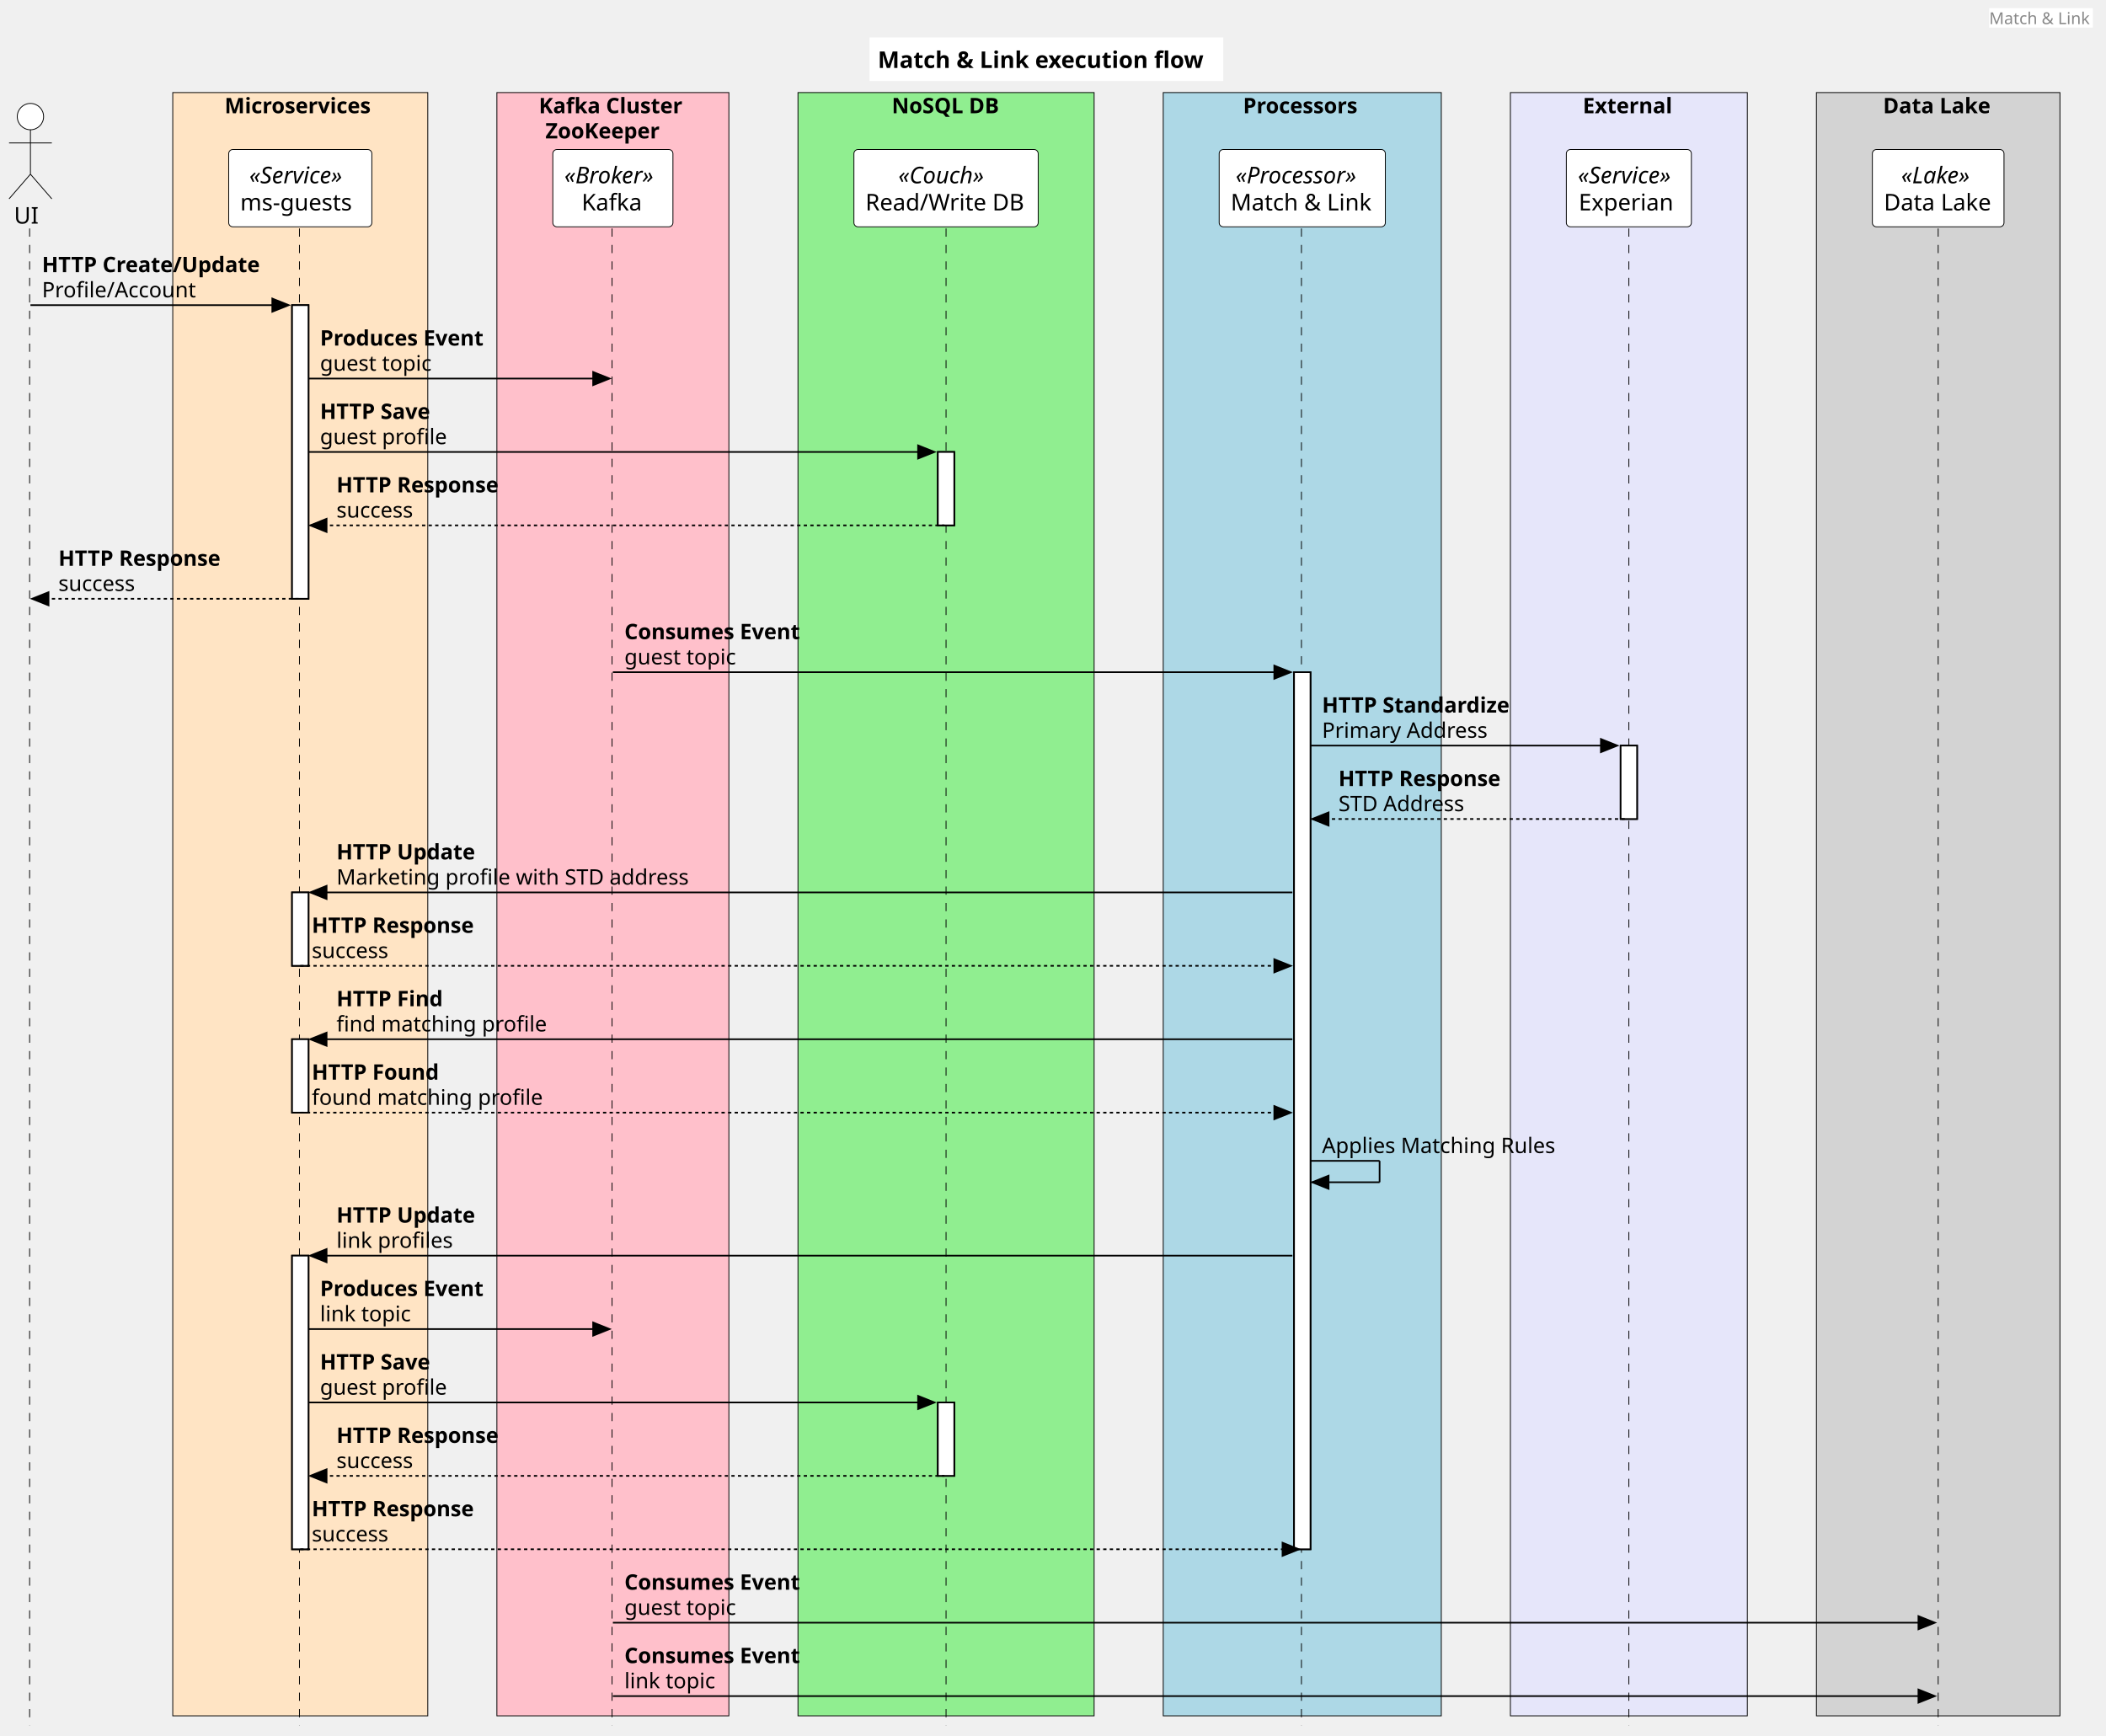
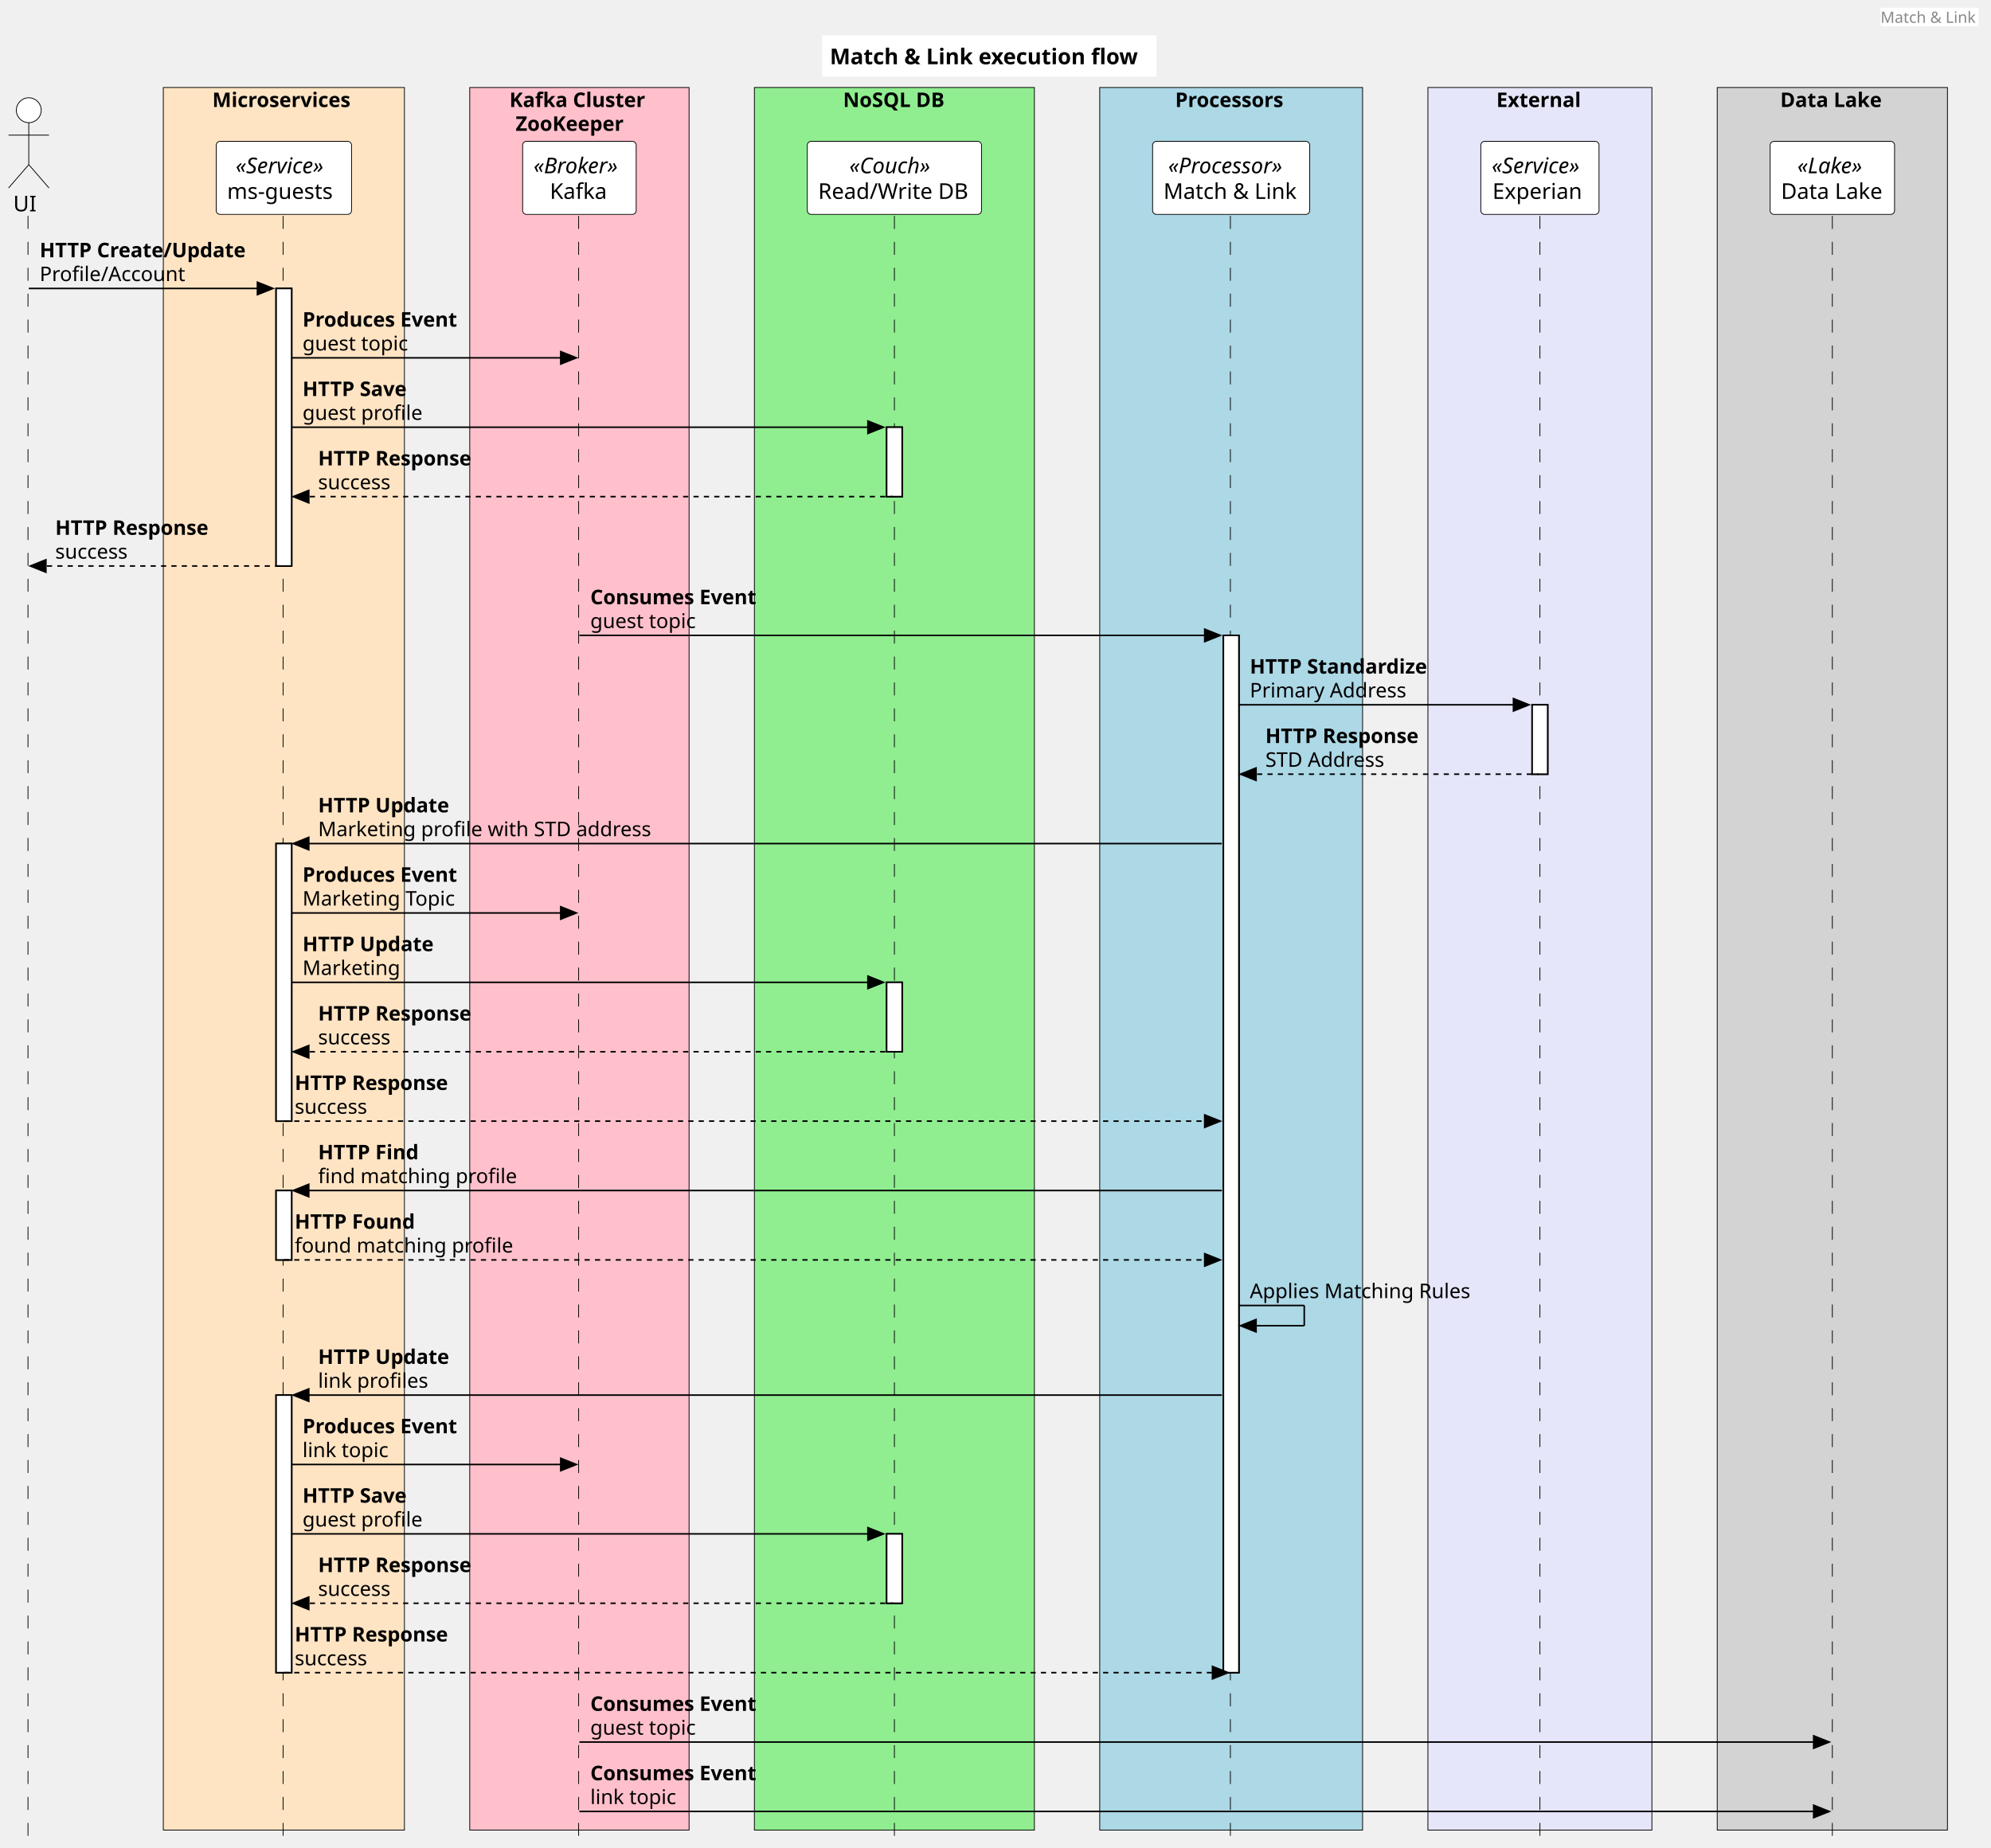
- <svg xmlns="http://www.w3.org/2000/svg" contentStyleType="text/css" height="1055px" preserveAspectRatio="none" style="width:1280px;height:1055px;background:#FFFFFF;" version="1.1" viewBox="0 0 1280 1055" width="1280px" zoomAndPan="magnify">
+ <svg xmlns="http://www.w3.org/2000/svg" contentStyleType="text/css" height="713.4px" preserveAspectRatio="none" style="width:768px;height:713px;background:#FFFFFF;" version="1.1" viewBox="0 0 768 713" width="768px" zoomAndPan="magnify">
  <defs />
  <g>
-     <rect fill="#FFFFFF" height="26.488" id="_title" style="stroke:none;stroke-width:1.0;" width="215" x="528.5" y="22.777" />
-     <text fill="#000000" font-family="sans-serif" font-size="14" font-weight="bold" lengthAdjust="spacing" textLength="205" x="533.5" y="41.312">Match &amp; Link execution flow</text>
-     <rect fill="#FFE4C4" height="986.709" style="stroke:#000000;stroke-width:0.5;" width="155" x="105" y="56.266" />
-     <text fill="#000000" font-family="sans-serif" font-size="13" font-weight="bold" lengthAdjust="spacing" textLength="92" x="136.5" y="68.834">Microservices</text>
-     <rect fill="#FFC0CB" height="986.709" style="stroke:#000000;stroke-width:0.5;" width="141" x="302" y="56.266" />
-     <text fill="#000000" font-family="sans-serif" font-size="13" font-weight="bold" lengthAdjust="spacing" textLength="90" x="327.5" y="68.834">Kafka Cluster</text>
-     <text fill="#000000" font-family="sans-serif" font-size="13" font-weight="bold" lengthAdjust="spacing" textLength="72" x="331.5" y="84.144">ZooKeeper</text>
-     <rect fill="#90EE90" height="986.709" style="stroke:#000000;stroke-width:0.5;" width="180" x="485" y="56.266" />
-     <text fill="#000000" font-family="sans-serif" font-size="13" font-weight="bold" lengthAdjust="spacing" textLength="66" x="542" y="68.834">NoSQL DB</text>
-     <rect fill="#ADD8E6" height="986.709" style="stroke:#000000;stroke-width:0.5;" width="169" x="707" y="56.266" />
-     <text fill="#000000" font-family="sans-serif" font-size="13" font-weight="bold" lengthAdjust="spacing" textLength="72" x="755.5" y="68.834">Processors</text>
-     <rect fill="#E6E6FA" height="986.709" style="stroke:#000000;stroke-width:0.5;" width="144" x="918" y="56.266" />
-     <text fill="#000000" font-family="sans-serif" font-size="13" font-weight="bold" lengthAdjust="spacing" textLength="56" x="962" y="68.834">External</text>
-     <rect fill="#D3D3D3" height="986.709" style="stroke:#000000;stroke-width:0.5;" width="148" x="1104" y="56.266" />
-     <text fill="#000000" font-family="sans-serif" font-size="13" font-weight="bold" lengthAdjust="spacing" textLength="67" x="1144.5" y="68.834">Data Lake</text>
-     <rect fill="#FFFFFF" height="178.484" style="stroke:#000000;stroke-width:1.0;" width="10" x="177.5" y="185.484" />
-     <rect fill="#FFFFFF" height="44.621" style="stroke:#000000;stroke-width:1.0;" width="10" x="177.5" y="542.453" />
-     <rect fill="#FFFFFF" height="44.621" style="stroke:#000000;stroke-width:1.0;" width="10" x="177.5" y="631.695" />
-     <rect fill="#FFFFFF" height="178.484" style="stroke:#000000;stroke-width:1.0;" width="10" x="177.5" y="763.248" />
-     <rect fill="#FFFFFF" height="44.621" style="stroke:#000000;stroke-width:1.0;" width="10" x="570" y="274.727" />
-     <rect fill="#FFFFFF" height="44.621" style="stroke:#000000;stroke-width:1.0;" width="10" x="570" y="852.49" />
-     <rect fill="#FFFFFF" height="533.143" style="stroke:#000000;stroke-width:1.0;" width="10" x="786.5" y="408.59" />
-     <rect fill="#FFFFFF" height="44.621" style="stroke:#000000;stroke-width:1.0;" width="10" x="985" y="453.211" />
-     <line style="stroke:#000000;stroke-width:0.5;stroke-dasharray:5.0,5.0;" x1="18" x2="18" y1="138.863" y2="1048.975" />
-     <line style="stroke:#000000;stroke-width:0.5;stroke-dasharray:5.0,5.0;" x1="182" x2="182" y1="138.863" y2="1048.975" />
-     <line style="stroke:#000000;stroke-width:0.5;stroke-dasharray:5.0,5.0;" x1="372" x2="372" y1="138.863" y2="1048.975" />
-     <line style="stroke:#000000;stroke-width:0.5;stroke-dasharray:5.0,5.0;" x1="575" x2="575" y1="138.863" y2="1048.975" />
-     <line style="stroke:#000000;stroke-width:0.5;stroke-dasharray:5.0,5.0;" x1="791" x2="791" y1="138.863" y2="1048.975" />
-     <line style="stroke:#000000;stroke-width:0.5;stroke-dasharray:5.0,5.0;" x1="990" x2="990" y1="138.863" y2="1048.975" />
-     <line style="stroke:#000000;stroke-width:0.5;stroke-dasharray:5.0,5.0;" x1="1178" x2="1178" y1="138.863" y2="1048.975" />
-     <text fill="#000000" font-family="sans-serif" font-size="14" lengthAdjust="spacing" textLength="14" x="8.5" y="135.91">UI</text>
-     <ellipse cx="18.5" cy="70.875" fill="#FFFFFF" rx="8" ry="8" style="stroke:#000000;stroke-width:0.5;" />
-     <path d="M18.5,78.875 L18.5,105.875 M5.5,86.875 L31.5,86.875 M18.5,105.875 L5.5,120.875 M18.5,105.875 L31.5,120.875 " fill="none" style="stroke:#000000;stroke-width:0.5;" />
-     <rect fill="#FFFFFF" height="46.977" rx="2.5" ry="2.5" style="stroke:#000000;stroke-width:0.5;" width="87" x="139" y="90.887" />
-     <text fill="#000000" font-family="sans-serif" font-size="14" font-style="italic" lengthAdjust="spacing" textLength="62" x="151.5" y="111.422">«Service»</text>
-     <text fill="#000000" font-family="sans-serif" font-size="14" lengthAdjust="spacing" textLength="73" x="146" y="127.91">ms-guests</text>
-     <rect fill="#FFFFFF" height="46.977" rx="2.5" ry="2.5" style="stroke:#000000;stroke-width:0.5;" width="73" x="336" y="90.887" />
-     <text fill="#000000" font-family="sans-serif" font-size="14" font-style="italic" lengthAdjust="spacing" textLength="59" x="343" y="111.422">«Broker»</text>
-     <text fill="#000000" font-family="sans-serif" font-size="14" lengthAdjust="spacing" textLength="38" x="353.5" y="127.91">Kafka</text>
-     <rect fill="#FFFFFF" height="46.977" rx="2.5" ry="2.5" style="stroke:#000000;stroke-width:0.5;" width="112" x="519" y="90.887" />
-     <text fill="#000000" font-family="sans-serif" font-size="14" font-style="italic" lengthAdjust="spacing" textLength="58" x="546" y="111.422">«Couch»</text>
-     <text fill="#000000" font-family="sans-serif" font-size="14" lengthAdjust="spacing" textLength="98" x="526" y="127.91">Read/Write DB</text>
-     <rect fill="#FFFFFF" height="46.977" rx="2.5" ry="2.5" style="stroke:#000000;stroke-width:0.5;" width="101" x="741" y="90.887" />
-     <text fill="#000000" font-family="sans-serif" font-size="14" font-style="italic" lengthAdjust="spacing" textLength="81" x="751" y="111.422">«Processor»</text>
-     <text fill="#000000" font-family="sans-serif" font-size="14" lengthAdjust="spacing" textLength="87" x="748" y="127.91">Match &amp; Link</text>
-     <rect fill="#FFFFFF" height="46.977" rx="2.5" ry="2.5" style="stroke:#000000;stroke-width:0.5;" width="76" x="952" y="90.887" />
-     <text fill="#000000" font-family="sans-serif" font-size="14" font-style="italic" lengthAdjust="spacing" textLength="62" x="959" y="111.422">«Service»</text>
-     <text fill="#000000" font-family="sans-serif" font-size="14" lengthAdjust="spacing" textLength="61" x="959.5" y="127.91">Experian</text>
-     <rect fill="#FFFFFF" height="46.977" rx="2.5" ry="2.5" style="stroke:#000000;stroke-width:0.5;" width="80" x="1138" y="90.887" />
-     <text fill="#000000" font-family="sans-serif" font-size="14" font-style="italic" lengthAdjust="spacing" textLength="45" x="1155.5" y="111.422">«Lake»</text>
-     <text fill="#000000" font-family="sans-serif" font-size="14" lengthAdjust="spacing" textLength="66" x="1145" y="127.91">Data Lake</text>
-     <rect fill="#FFFFFF" height="178.484" style="stroke:#000000;stroke-width:1.0;" width="10" x="177.5" y="185.484" />
-     <rect fill="#FFFFFF" height="44.621" style="stroke:#000000;stroke-width:1.0;" width="10" x="177.5" y="542.453" />
-     <rect fill="#FFFFFF" height="44.621" style="stroke:#000000;stroke-width:1.0;" width="10" x="177.5" y="631.695" />
-     <rect fill="#FFFFFF" height="178.484" style="stroke:#000000;stroke-width:1.0;" width="10" x="177.5" y="763.248" />
-     <rect fill="#FFFFFF" height="44.621" style="stroke:#000000;stroke-width:1.0;" width="10" x="570" y="274.727" />
-     <rect fill="#FFFFFF" height="44.621" style="stroke:#000000;stroke-width:1.0;" width="10" x="570" y="852.49" />
-     <rect fill="#FFFFFF" height="533.143" style="stroke:#000000;stroke-width:1.0;" width="10" x="786.5" y="408.59" />
-     <rect fill="#FFFFFF" height="44.621" style="stroke:#000000;stroke-width:1.0;" width="10" x="985" y="453.211" />
-     <polygon fill="#000000" points="165.5,181.484,175.5,185.484,165.5,189.484" style="stroke:#000000;stroke-width:1.0;" />
-     <line style="stroke:#000000;stroke-width:1.0;" x1="18.5" x2="171.5" y1="185.484" y2="185.484" />
-     <text fill="#000000" font-family="sans-serif" font-size="13" font-weight="bold" lengthAdjust="spacing" textLength="140" x="25.5" y="165.432">HTTP Create/Update</text>
-     <text fill="#000000" font-family="sans-serif" font-size="13" lengthAdjust="spacing" textLength="99" x="25.5" y="180.742">Profile/Account</text>
-     <polygon fill="#000000" points="360.5,226.106,370.5,230.106,360.5,234.106" style="stroke:#000000;stroke-width:1.0;" />
-     <line style="stroke:#000000;stroke-width:1.0;" x1="187.5" x2="366.5" y1="230.106" y2="230.106" />
-     <text fill="#000000" font-family="sans-serif" font-size="13" font-weight="bold" lengthAdjust="spacing" textLength="104" x="194.5" y="210.053">Produces Event</text>
-     <text fill="#000000" font-family="sans-serif" font-size="13" lengthAdjust="spacing" textLength="71" x="194.5" y="225.363">guest topic</text>
-     <polygon fill="#000000" points="558,270.727,568,274.727,558,278.727" style="stroke:#000000;stroke-width:1.0;" />
-     <line style="stroke:#000000;stroke-width:1.0;" x1="187.5" x2="564" y1="274.727" y2="274.727" />
-     <text fill="#000000" font-family="sans-serif" font-size="13" font-weight="bold" lengthAdjust="spacing" textLength="71" x="194.5" y="254.674">HTTP Save</text>
-     <text fill="#000000" font-family="sans-serif" font-size="13" lengthAdjust="spacing" textLength="80" x="194.5" y="269.984">guest profile</text>
-     <polygon fill="#000000" points="198.5,315.348,188.5,319.348,198.5,323.348" style="stroke:#000000;stroke-width:1.0;" />
-     <line style="stroke:#000000;stroke-width:1.0;stroke-dasharray:2.0,2.0;" x1="192.5" x2="574" y1="319.348" y2="319.348" />
-     <text fill="#000000" font-family="sans-serif" font-size="13" font-weight="bold" lengthAdjust="spacing" textLength="105" x="204.5" y="299.295">HTTP Response</text>
-     <text fill="#000000" font-family="sans-serif" font-size="13" lengthAdjust="spacing" textLength="50" x="204.5" y="314.606">success</text>
-     <polygon fill="#000000" points="29.5,359.969,19.5,363.969,29.5,367.969" style="stroke:#000000;stroke-width:1.0;" />
-     <line style="stroke:#000000;stroke-width:1.0;stroke-dasharray:2.0,2.0;" x1="23.5" x2="181.5" y1="363.969" y2="363.969" />
-     <text fill="#000000" font-family="sans-serif" font-size="13" font-weight="bold" lengthAdjust="spacing" textLength="105" x="35.5" y="343.916">HTTP Response</text>
-     <text fill="#000000" font-family="sans-serif" font-size="13" lengthAdjust="spacing" textLength="50" x="35.5" y="359.227">success</text>
-     <polygon fill="#000000" points="774.5,404.59,784.5,408.59,774.5,412.59" style="stroke:#000000;stroke-width:1.0;" />
-     <line style="stroke:#000000;stroke-width:1.0;" x1="372.5" x2="780.5" y1="408.59" y2="408.59" />
-     <text fill="#000000" font-family="sans-serif" font-size="13" font-weight="bold" lengthAdjust="spacing" textLength="112" x="379.5" y="388.537">Consumes Event</text>
-     <text fill="#000000" font-family="sans-serif" font-size="13" lengthAdjust="spacing" textLength="71" x="379.5" y="403.848">guest topic</text>
-     <polygon fill="#000000" points="973,449.211,983,453.211,973,457.211" style="stroke:#000000;stroke-width:1.0;" />
-     <line style="stroke:#000000;stroke-width:1.0;" x1="796.5" x2="979" y1="453.211" y2="453.211" />
-     <text fill="#000000" font-family="sans-serif" font-size="13" font-weight="bold" lengthAdjust="spacing" textLength="121" x="803.5" y="433.158">HTTP Standardize</text>
-     <text fill="#000000" font-family="sans-serif" font-size="13" lengthAdjust="spacing" textLength="102" x="803.5" y="448.469">Primary Address</text>
-     <polygon fill="#000000" points="807.5,493.832,797.5,497.832,807.5,501.832" style="stroke:#000000;stroke-width:1.0;" />
-     <line style="stroke:#000000;stroke-width:1.0;stroke-dasharray:2.0,2.0;" x1="801.5" x2="989" y1="497.832" y2="497.832" />
-     <text fill="#000000" font-family="sans-serif" font-size="13" font-weight="bold" lengthAdjust="spacing" textLength="105" x="813.5" y="477.779">HTTP Response</text>
-     <text fill="#000000" font-family="sans-serif" font-size="13" lengthAdjust="spacing" textLength="80" x="813.5" y="493.09">STD Address</text>
-     <polygon fill="#000000" points="198.5,538.453,188.5,542.453,198.5,546.453" style="stroke:#000000;stroke-width:1.0;" />
-     <line style="stroke:#000000;stroke-width:1.0;" x1="192.5" x2="785.5" y1="542.453" y2="542.453" />
-     <text fill="#000000" font-family="sans-serif" font-size="13" font-weight="bold" lengthAdjust="spacing" textLength="89" x="204.5" y="522.4">HTTP Update</text>
-     <text fill="#000000" font-family="sans-serif" font-size="13" lengthAdjust="spacing" textLength="221" x="204.5" y="537.711">Marketing profile with STD address</text>
-     <polygon fill="#000000" points="774.5,583.074,784.5,587.074,774.5,591.074" style="stroke:#000000;stroke-width:1.0;" />
-     <line style="stroke:#000000;stroke-width:1.0;stroke-dasharray:2.0,2.0;" x1="182.5" x2="780.5" y1="587.074" y2="587.074" />
-     <text fill="#000000" font-family="sans-serif" font-size="13" font-weight="bold" lengthAdjust="spacing" textLength="105" x="189.5" y="567.021">HTTP Response</text>
-     <text fill="#000000" font-family="sans-serif" font-size="13" lengthAdjust="spacing" textLength="50" x="189.5" y="582.332">success</text>
-     <polygon fill="#000000" points="198.5,627.695,188.5,631.695,198.5,635.695" style="stroke:#000000;stroke-width:1.0;" />
-     <line style="stroke:#000000;stroke-width:1.0;" x1="192.5" x2="785.5" y1="631.695" y2="631.695" />
-     <text fill="#000000" font-family="sans-serif" font-size="13" font-weight="bold" lengthAdjust="spacing" textLength="69" x="204.5" y="611.643">HTTP Find</text>
-     <text fill="#000000" font-family="sans-serif" font-size="13" lengthAdjust="spacing" textLength="133" x="204.5" y="626.953">find matching profile</text>
-     <polygon fill="#000000" points="774.5,672.316,784.5,676.316,774.5,680.316" style="stroke:#000000;stroke-width:1.0;" />
-     <line style="stroke:#000000;stroke-width:1.0;stroke-dasharray:2.0,2.0;" x1="182.5" x2="780.5" y1="676.316" y2="676.316" />
-     <text fill="#000000" font-family="sans-serif" font-size="13" font-weight="bold" lengthAdjust="spacing" textLength="82" x="189.5" y="656.264">HTTP Found</text>
-     <text fill="#000000" font-family="sans-serif" font-size="13" lengthAdjust="spacing" textLength="145" x="189.5" y="671.574">found matching profile</text>
-     <line style="stroke:#000000;stroke-width:1.0;" x1="796.5" x2="838.5" y1="705.627" y2="705.627" />
-     <line style="stroke:#000000;stroke-width:1.0;" x1="838.5" x2="838.5" y1="705.627" y2="718.627" />
-     <line style="stroke:#000000;stroke-width:1.0;" x1="797.5" x2="838.5" y1="718.627" y2="718.627" />
-     <polygon fill="#000000" points="807.5,714.627,797.5,718.627,807.5,722.627" style="stroke:#000000;stroke-width:1.0;" />
-     <text fill="#000000" font-family="sans-serif" font-size="13" lengthAdjust="spacing" textLength="147" x="803.5" y="700.885">Applies Matching Rules</text>
-     <polygon fill="#000000" points="198.5,759.248,188.5,763.248,198.5,767.248" style="stroke:#000000;stroke-width:1.0;" />
-     <line style="stroke:#000000;stroke-width:1.0;" x1="192.5" x2="785.5" y1="763.248" y2="763.248" />
-     <text fill="#000000" font-family="sans-serif" font-size="13" font-weight="bold" lengthAdjust="spacing" textLength="89" x="204.5" y="743.195">HTTP Update</text>
-     <text fill="#000000" font-family="sans-serif" font-size="13" lengthAdjust="spacing" textLength="76" x="204.5" y="758.506">link profiles</text>
-     <polygon fill="#000000" points="360.5,803.869,370.5,807.869,360.5,811.869" style="stroke:#000000;stroke-width:1.0;" />
-     <line style="stroke:#000000;stroke-width:1.0;" x1="187.5" x2="366.5" y1="807.869" y2="807.869" />
-     <text fill="#000000" font-family="sans-serif" font-size="13" font-weight="bold" lengthAdjust="spacing" textLength="104" x="194.5" y="787.816">Produces Event</text>
-     <text fill="#000000" font-family="sans-serif" font-size="13" lengthAdjust="spacing" textLength="60" x="194.5" y="803.127">link topic</text>
-     <polygon fill="#000000" points="558,848.49,568,852.49,558,856.49" style="stroke:#000000;stroke-width:1.0;" />
-     <line style="stroke:#000000;stroke-width:1.0;" x1="187.5" x2="564" y1="852.49" y2="852.49" />
-     <text fill="#000000" font-family="sans-serif" font-size="13" font-weight="bold" lengthAdjust="spacing" textLength="71" x="194.5" y="832.438">HTTP Save</text>
-     <text fill="#000000" font-family="sans-serif" font-size="13" lengthAdjust="spacing" textLength="80" x="194.5" y="847.748">guest profile</text>
-     <polygon fill="#000000" points="198.5,893.111,188.5,897.111,198.5,901.111" style="stroke:#000000;stroke-width:1.0;" />
-     <line style="stroke:#000000;stroke-width:1.0;stroke-dasharray:2.0,2.0;" x1="192.5" x2="574" y1="897.111" y2="897.111" />
-     <text fill="#000000" font-family="sans-serif" font-size="13" font-weight="bold" lengthAdjust="spacing" textLength="105" x="204.5" y="877.059">HTTP Response</text>
-     <text fill="#000000" font-family="sans-serif" font-size="13" lengthAdjust="spacing" textLength="50" x="204.5" y="892.369">success</text>
-     <polygon fill="#000000" points="779.5,937.732,789.5,941.732,779.5,945.732" style="stroke:#000000;stroke-width:1.0;" />
-     <line style="stroke:#000000;stroke-width:1.0;stroke-dasharray:2.0,2.0;" x1="182.5" x2="785.5" y1="941.732" y2="941.732" />
-     <text fill="#000000" font-family="sans-serif" font-size="13" font-weight="bold" lengthAdjust="spacing" textLength="105" x="189.5" y="921.68">HTTP Response</text>
-     <text fill="#000000" font-family="sans-serif" font-size="13" lengthAdjust="spacing" textLength="50" x="189.5" y="936.99">success</text>
-     <polygon fill="#000000" points="1166,982.354,1176,986.354,1166,990.354" style="stroke:#000000;stroke-width:1.0;" />
-     <line style="stroke:#000000;stroke-width:1.0;" x1="372.5" x2="1172" y1="986.354" y2="986.354" />
-     <text fill="#000000" font-family="sans-serif" font-size="13" font-weight="bold" lengthAdjust="spacing" textLength="112" x="379.5" y="966.301">Consumes Event</text>
-     <text fill="#000000" font-family="sans-serif" font-size="13" lengthAdjust="spacing" textLength="71" x="379.5" y="981.611">guest topic</text>
-     <polygon fill="#000000" points="1166,1026.975,1176,1030.975,1166,1034.975" style="stroke:#000000;stroke-width:1.0;" />
-     <line style="stroke:#000000;stroke-width:1.0;" x1="372.5" x2="1172" y1="1030.975" y2="1030.975" />
-     <text fill="#000000" font-family="sans-serif" font-size="13" font-weight="bold" lengthAdjust="spacing" textLength="112" x="379.5" y="1010.922">Consumes Event</text>
-     <text fill="#000000" font-family="sans-serif" font-size="13" lengthAdjust="spacing" textLength="60" x="379.5" y="1026.232">link topic</text>
-     <rect fill="#FFFFFF" height="11.777" id="_title" style="stroke:none;stroke-width:1.0;" width="63" x="1209" y="5" />
-     <text fill="#888888" font-family="sans-serif" font-size="10" lengthAdjust="spacing" textLength="63" x="1209" y="14.668">Match &amp; Link</text>
+     <rect fill="#FFFFFF" height="15.893" id="_title" style="stroke:none;stroke-width:0.6;" width="129" x="317.1" y="13.666" />
+     <text fill="#000000" font-family="sans-serif" font-size="8.4" font-weight="bold" lengthAdjust="spacing" textLength="123" x="320.1" y="24.788">Match &amp; Link execution flow</text>
+     <rect fill="#FFE4C4" height="672.343" style="stroke:#000000;stroke-width:0.3;" width="93" x="63" y="33.759" />
+     <text fill="#000000" font-family="sans-serif" font-size="7.8" font-weight="bold" lengthAdjust="spacing" textLength="55.2" x="81.9" y="41.3">Microservices</text>
+     <rect fill="#FFC0CB" height="672.343" style="stroke:#000000;stroke-width:0.3;" width="84.6" x="181.2" y="33.759" />
+     <text fill="#000000" font-family="sans-serif" font-size="7.8" font-weight="bold" lengthAdjust="spacing" textLength="54" x="196.5" y="41.3">Kafka Cluster</text>
+     <text fill="#000000" font-family="sans-serif" font-size="7.8" font-weight="bold" lengthAdjust="spacing" textLength="43.2" x="198.9" y="50.487">ZooKeeper</text>
+     <rect fill="#90EE90" height="672.343" style="stroke:#000000;stroke-width:0.3;" width="108" x="291" y="33.759" />
+     <text fill="#000000" font-family="sans-serif" font-size="7.8" font-weight="bold" lengthAdjust="spacing" textLength="39.6" x="325.2" y="41.3">NoSQL DB</text>
+     <rect fill="#ADD8E6" height="672.343" style="stroke:#000000;stroke-width:0.3;" width="101.4" x="424.2" y="33.759" />
+     <text fill="#000000" font-family="sans-serif" font-size="7.8" font-weight="bold" lengthAdjust="spacing" textLength="43.2" x="453.3" y="41.3">Processors</text>
+     <rect fill="#E6E6FA" height="672.343" style="stroke:#000000;stroke-width:0.3;" width="86.4" x="550.8" y="33.759" />
+     <text fill="#000000" font-family="sans-serif" font-size="7.8" font-weight="bold" lengthAdjust="spacing" textLength="33.6" x="577.2" y="41.3">External</text>
+     <rect fill="#D3D3D3" height="672.343" style="stroke:#000000;stroke-width:0.3;" width="88.8" x="662.4" y="33.759" />
+     <text fill="#000000" font-family="sans-serif" font-size="7.8" font-weight="bold" lengthAdjust="spacing" textLength="40.2" x="686.7" y="41.3">Data Lake</text>
+     <rect fill="#FFFFFF" height="107.091" style="stroke:#000000;stroke-width:0.6;" width="6" x="106.5" y="111.291" />
+     <rect fill="#FFFFFF" height="107.091" style="stroke:#000000;stroke-width:0.6;" width="6" x="106.5" y="325.472" />
+     <rect fill="#FFFFFF" height="26.773" style="stroke:#000000;stroke-width:0.6;" width="6" x="106.5" y="459.335" />
+     <rect fill="#FFFFFF" height="107.091" style="stroke:#000000;stroke-width:0.6;" width="6" x="106.5" y="538.267" />
+     <rect fill="#FFFFFF" height="26.773" style="stroke:#000000;stroke-width:0.6;" width="6" x="342" y="164.836" />
+     <rect fill="#FFFFFF" height="26.773" style="stroke:#000000;stroke-width:0.6;" width="6" x="342" y="379.017" />
+     <rect fill="#FFFFFF" height="26.773" style="stroke:#000000;stroke-width:0.6;" width="6" x="342" y="591.812" />
+     <rect fill="#FFFFFF" height="400.204" style="stroke:#000000;stroke-width:0.6;" width="6" x="471.9" y="245.154" />
+     <rect fill="#FFFFFF" height="26.773" style="stroke:#000000;stroke-width:0.6;" width="6" x="591" y="271.927" />
+     <line style="stroke:#000000;stroke-width:0.3;stroke-dasharray:5.0,5.0;" x1="10.8" x2="10.8" y1="83.318" y2="709.703" />
+     <line style="stroke:#000000;stroke-width:0.3;stroke-dasharray:5.0,5.0;" x1="109.2" x2="109.2" y1="83.318" y2="709.703" />
+     <line style="stroke:#000000;stroke-width:0.3;stroke-dasharray:5.0,5.0;" x1="223.2" x2="223.2" y1="83.318" y2="709.703" />
+     <line style="stroke:#000000;stroke-width:0.3;stroke-dasharray:5.0,5.0;" x1="345" x2="345" y1="83.318" y2="709.703" />
+     <line style="stroke:#000000;stroke-width:0.3;stroke-dasharray:5.0,5.0;" x1="474.6" x2="474.6" y1="83.318" y2="709.703" />
+     <line style="stroke:#000000;stroke-width:0.3;stroke-dasharray:5.0,5.0;" x1="594" x2="594" y1="83.318" y2="709.703" />
+     <line style="stroke:#000000;stroke-width:0.3;stroke-dasharray:5.0,5.0;" x1="706.8" x2="706.8" y1="83.318" y2="709.703" />
+     <text fill="#000000" font-family="sans-serif" font-size="8.4" lengthAdjust="spacing" textLength="8.4" x="5.1" y="81.546">UI</text>
+     <ellipse cx="11.1" cy="42.525" fill="#FFFFFF" rx="4.8" ry="4.8" style="stroke:#000000;stroke-width:0.3;" />
+     <path d="M11.1,47.325 L11.1,63.525 M3.3,52.125 L18.9,52.125 M11.1,63.525 L3.3,72.525 M11.1,63.525 L18.9,72.525 " fill="none" style="stroke:#000000;stroke-width:0.3;" />
+     <rect fill="#FFFFFF" height="28.186" rx="1.5" ry="1.5" style="stroke:#000000;stroke-width:0.3;" width="52.2" x="83.4" y="54.532" />
+     <text fill="#000000" font-family="sans-serif" font-size="8.4" font-style="italic" lengthAdjust="spacing" textLength="37.2" x="90.9" y="66.853">«Service»</text>
+     <text fill="#000000" font-family="sans-serif" font-size="8.4" lengthAdjust="spacing" textLength="43.8" x="87.6" y="76.746">ms-guests</text>
+     <rect fill="#FFFFFF" height="28.186" rx="1.5" ry="1.5" style="stroke:#000000;stroke-width:0.3;" width="43.8" x="201.6" y="54.532" />
+     <text fill="#000000" font-family="sans-serif" font-size="8.4" font-style="italic" lengthAdjust="spacing" textLength="35.4" x="205.8" y="66.853">«Broker»</text>
+     <text fill="#000000" font-family="sans-serif" font-size="8.4" lengthAdjust="spacing" textLength="22.8" x="212.1" y="76.746">Kafka</text>
+     <rect fill="#FFFFFF" height="28.186" rx="1.5" ry="1.5" style="stroke:#000000;stroke-width:0.3;" width="67.2" x="311.4" y="54.532" />
+     <text fill="#000000" font-family="sans-serif" font-size="8.4" font-style="italic" lengthAdjust="spacing" textLength="34.8" x="327.6" y="66.853">«Couch»</text>
+     <text fill="#000000" font-family="sans-serif" font-size="8.4" lengthAdjust="spacing" textLength="58.8" x="315.6" y="76.746">Read/Write DB</text>
+     <rect fill="#FFFFFF" height="28.186" rx="1.5" ry="1.5" style="stroke:#000000;stroke-width:0.3;" width="60.6" x="444.6" y="54.532" />
+     <text fill="#000000" font-family="sans-serif" font-size="8.4" font-style="italic" lengthAdjust="spacing" textLength="48.6" x="450.6" y="66.853">«Processor»</text>
+     <text fill="#000000" font-family="sans-serif" font-size="8.4" lengthAdjust="spacing" textLength="52.2" x="448.8" y="76.746">Match &amp; Link</text>
+     <rect fill="#FFFFFF" height="28.186" rx="1.5" ry="1.5" style="stroke:#000000;stroke-width:0.3;" width="45.6" x="571.2" y="54.532" />
+     <text fill="#000000" font-family="sans-serif" font-size="8.4" font-style="italic" lengthAdjust="spacing" textLength="37.2" x="575.4" y="66.853">«Service»</text>
+     <text fill="#000000" font-family="sans-serif" font-size="8.4" lengthAdjust="spacing" textLength="36.6" x="575.7" y="76.746">Experian</text>
+     <rect fill="#FFFFFF" height="28.186" rx="1.5" ry="1.5" style="stroke:#000000;stroke-width:0.3;" width="48" x="682.8" y="54.532" />
+     <text fill="#000000" font-family="sans-serif" font-size="8.4" font-style="italic" lengthAdjust="spacing" textLength="27" x="693.3" y="66.853">«Lake»</text>
+     <text fill="#000000" font-family="sans-serif" font-size="8.4" lengthAdjust="spacing" textLength="39.6" x="687" y="76.746">Data Lake</text>
+     <rect fill="#FFFFFF" height="107.091" style="stroke:#000000;stroke-width:0.6;" width="6" x="106.5" y="111.291" />
+     <rect fill="#FFFFFF" height="107.091" style="stroke:#000000;stroke-width:0.6;" width="6" x="106.5" y="325.472" />
+     <rect fill="#FFFFFF" height="26.773" style="stroke:#000000;stroke-width:0.6;" width="6" x="106.5" y="459.335" />
+     <rect fill="#FFFFFF" height="107.091" style="stroke:#000000;stroke-width:0.6;" width="6" x="106.5" y="538.267" />
+     <rect fill="#FFFFFF" height="26.773" style="stroke:#000000;stroke-width:0.6;" width="6" x="342" y="164.836" />
+     <rect fill="#FFFFFF" height="26.773" style="stroke:#000000;stroke-width:0.6;" width="6" x="342" y="379.017" />
+     <rect fill="#FFFFFF" height="26.773" style="stroke:#000000;stroke-width:0.6;" width="6" x="342" y="591.812" />
+     <rect fill="#FFFFFF" height="400.204" style="stroke:#000000;stroke-width:0.6;" width="6" x="471.9" y="245.154" />
+     <rect fill="#FFFFFF" height="26.773" style="stroke:#000000;stroke-width:0.6;" width="6" x="591" y="271.927" />
+     <polygon fill="#000000" points="99.3,108.891,105.3,111.291,99.3,113.691" style="stroke:#000000;stroke-width:0.6;" />
+     <line style="stroke:#000000;stroke-width:0.6;" x1="11.1" x2="102.9" y1="111.291" y2="111.291" />
+     <text fill="#000000" font-family="sans-serif" font-size="7.8" font-weight="bold" lengthAdjust="spacing" textLength="84" x="15.3" y="99.259">HTTP Create/Update</text>
+     <text fill="#000000" font-family="sans-serif" font-size="7.8" lengthAdjust="spacing" textLength="59.4" x="15.3" y="108.445">Profile/Account</text>
+     <polygon fill="#000000" points="216.3,135.663,222.3,138.063,216.3,140.463" style="stroke:#000000;stroke-width:0.6;" />
+     <line style="stroke:#000000;stroke-width:0.6;" x1="112.5" x2="219.9" y1="138.063" y2="138.063" />
+     <text fill="#000000" font-family="sans-serif" font-size="7.8" font-weight="bold" lengthAdjust="spacing" textLength="62.4" x="116.7" y="126.032">Produces Event</text>
+     <text fill="#000000" font-family="sans-serif" font-size="7.8" lengthAdjust="spacing" textLength="42.6" x="116.7" y="135.218">guest topic</text>
+     <polygon fill="#000000" points="334.8,162.436,340.8,164.836,334.8,167.236" style="stroke:#000000;stroke-width:0.6;" />
+     <line style="stroke:#000000;stroke-width:0.6;" x1="112.5" x2="338.4" y1="164.836" y2="164.836" />
+     <text fill="#000000" font-family="sans-serif" font-size="7.8" font-weight="bold" lengthAdjust="spacing" textLength="42.6" x="116.7" y="152.804">HTTP Save</text>
+     <text fill="#000000" font-family="sans-serif" font-size="7.8" lengthAdjust="spacing" textLength="48" x="116.7" y="161.991">guest profile</text>
+     <polygon fill="#000000" points="119.1,189.209,113.1,191.609,119.1,194.009" style="stroke:#000000;stroke-width:0.6;" />
+     <line style="stroke:#000000;stroke-width:0.6;stroke-dasharray:2.0,2.0;" x1="115.5" x2="344.4" y1="191.609" y2="191.609" />
+     <text fill="#000000" font-family="sans-serif" font-size="7.8" font-weight="bold" lengthAdjust="spacing" textLength="63" x="122.7" y="179.577">HTTP Response</text>
+     <text fill="#000000" font-family="sans-serif" font-size="7.8" lengthAdjust="spacing" textLength="30" x="122.7" y="188.763">success</text>
+     <polygon fill="#000000" points="17.7,215.981,11.7,218.381,17.7,220.781" style="stroke:#000000;stroke-width:0.6;" />
+     <line style="stroke:#000000;stroke-width:0.6;stroke-dasharray:2.0,2.0;" x1="14.1" x2="108.9" y1="218.381" y2="218.381" />
+     <text fill="#000000" font-family="sans-serif" font-size="7.8" font-weight="bold" lengthAdjust="spacing" textLength="63" x="21.3" y="206.35">HTTP Response</text>
+     <text fill="#000000" font-family="sans-serif" font-size="7.8" lengthAdjust="spacing" textLength="30" x="21.3" y="215.536">success</text>
+     <polygon fill="#000000" points="464.7,242.754,470.7,245.154,464.7,247.554" style="stroke:#000000;stroke-width:0.6;" />
+     <line style="stroke:#000000;stroke-width:0.6;" x1="223.5" x2="468.3" y1="245.154" y2="245.154" />
+     <text fill="#000000" font-family="sans-serif" font-size="7.8" font-weight="bold" lengthAdjust="spacing" textLength="67.2" x="227.7" y="233.122">Consumes Event</text>
+     <text fill="#000000" font-family="sans-serif" font-size="7.8" lengthAdjust="spacing" textLength="42.6" x="227.7" y="242.309">guest topic</text>
+     <polygon fill="#000000" points="583.8,269.527,589.8,271.927,583.8,274.327" style="stroke:#000000;stroke-width:0.6;" />
+     <line style="stroke:#000000;stroke-width:0.6;" x1="477.9" x2="587.4" y1="271.927" y2="271.927" />
+     <text fill="#000000" font-family="sans-serif" font-size="7.8" font-weight="bold" lengthAdjust="spacing" textLength="72.6" x="482.1" y="259.895">HTTP Standardize</text>
+     <text fill="#000000" font-family="sans-serif" font-size="7.8" lengthAdjust="spacing" textLength="61.2" x="482.1" y="269.081">Primary Address</text>
+     <polygon fill="#000000" points="484.5,296.299,478.5,298.699,484.5,301.099" style="stroke:#000000;stroke-width:0.6;" />
+     <line style="stroke:#000000;stroke-width:0.6;stroke-dasharray:2.0,2.0;" x1="480.9" x2="593.4" y1="298.699" y2="298.699" />
+     <text fill="#000000" font-family="sans-serif" font-size="7.8" font-weight="bold" lengthAdjust="spacing" textLength="63" x="488.1" y="286.668">HTTP Response</text>
+     <text fill="#000000" font-family="sans-serif" font-size="7.8" lengthAdjust="spacing" textLength="48" x="488.1" y="295.854">STD Address</text>
+     <polygon fill="#000000" points="119.1,323.072,113.1,325.472,119.1,327.872" style="stroke:#000000;stroke-width:0.6;" />
+     <line style="stroke:#000000;stroke-width:0.6;" x1="115.5" x2="471.3" y1="325.472" y2="325.472" />
+     <text fill="#000000" font-family="sans-serif" font-size="7.8" font-weight="bold" lengthAdjust="spacing" textLength="53.4" x="122.7" y="313.44">HTTP Update</text>
+     <text fill="#000000" font-family="sans-serif" font-size="7.8" lengthAdjust="spacing" textLength="132.6" x="122.7" y="322.627">Marketing profile with STD address</text>
+     <polygon fill="#000000" points="216.3,349.844,222.3,352.245,216.3,354.644" style="stroke:#000000;stroke-width:0.6;" />
+     <line style="stroke:#000000;stroke-width:0.6;" x1="112.5" x2="219.9" y1="352.245" y2="352.245" />
+     <text fill="#000000" font-family="sans-serif" font-size="7.8" font-weight="bold" lengthAdjust="spacing" textLength="62.4" x="116.7" y="340.213">Produces Event</text>
+     <text fill="#000000" font-family="sans-serif" font-size="7.8" lengthAdjust="spacing" textLength="61.2" x="116.7" y="349.399">Marketing Topic</text>
+     <polygon fill="#000000" points="334.8,376.617,340.8,379.017,334.8,381.417" style="stroke:#000000;stroke-width:0.6;" />
+     <line style="stroke:#000000;stroke-width:0.6;" x1="112.5" x2="338.4" y1="379.017" y2="379.017" />
+     <text fill="#000000" font-family="sans-serif" font-size="7.8" font-weight="bold" lengthAdjust="spacing" textLength="53.4" x="116.7" y="366.986">HTTP Update</text>
+     <text fill="#000000" font-family="sans-serif" font-size="7.8" lengthAdjust="spacing" textLength="37.8" x="116.7" y="376.172">Marketing</text>
+     <polygon fill="#000000" points="119.1,403.39,113.1,405.79,119.1,408.19" style="stroke:#000000;stroke-width:0.6;" />
+     <line style="stroke:#000000;stroke-width:0.6;stroke-dasharray:2.0,2.0;" x1="115.5" x2="344.4" y1="405.79" y2="405.79" />
+     <text fill="#000000" font-family="sans-serif" font-size="7.8" font-weight="bold" lengthAdjust="spacing" textLength="63" x="122.7" y="393.758">HTTP Response</text>
+     <text fill="#000000" font-family="sans-serif" font-size="7.8" lengthAdjust="spacing" textLength="30" x="122.7" y="402.945">success</text>
+     <polygon fill="#000000" points="464.7,430.163,470.7,432.562,464.7,434.962" style="stroke:#000000;stroke-width:0.6;" />
+     <line style="stroke:#000000;stroke-width:0.6;stroke-dasharray:2.0,2.0;" x1="109.5" x2="468.3" y1="432.562" y2="432.562" />
+     <text fill="#000000" font-family="sans-serif" font-size="7.8" font-weight="bold" lengthAdjust="spacing" textLength="63" x="113.7" y="420.531">HTTP Response</text>
+     <text fill="#000000" font-family="sans-serif" font-size="7.8" lengthAdjust="spacing" textLength="30" x="113.7" y="429.717">success</text>
+     <polygon fill="#000000" points="119.1,456.935,113.1,459.335,119.1,461.735" style="stroke:#000000;stroke-width:0.6;" />
+     <line style="stroke:#000000;stroke-width:0.6;" x1="115.5" x2="471.3" y1="459.335" y2="459.335" />
+     <text fill="#000000" font-family="sans-serif" font-size="7.8" font-weight="bold" lengthAdjust="spacing" textLength="41.4" x="122.7" y="447.303">HTTP Find</text>
+     <text fill="#000000" font-family="sans-serif" font-size="7.8" lengthAdjust="spacing" textLength="79.8" x="122.7" y="456.49">find matching profile</text>
+     <polygon fill="#000000" points="464.7,483.708,470.7,486.108,464.7,488.508" style="stroke:#000000;stroke-width:0.6;" />
+     <line style="stroke:#000000;stroke-width:0.6;stroke-dasharray:2.0,2.0;" x1="109.5" x2="468.3" y1="486.108" y2="486.108" />
+     <text fill="#000000" font-family="sans-serif" font-size="7.8" font-weight="bold" lengthAdjust="spacing" textLength="49.2" x="113.7" y="474.076">HTTP Found</text>
+     <text fill="#000000" font-family="sans-serif" font-size="7.8" lengthAdjust="spacing" textLength="87" x="113.7" y="483.262">found matching profile</text>
+     <line style="stroke:#000000;stroke-width:0.6;" x1="477.9" x2="503.1" y1="503.694" y2="503.694" />
+     <line style="stroke:#000000;stroke-width:0.6;" x1="503.1" x2="503.1" y1="503.694" y2="511.494" />
+     <line style="stroke:#000000;stroke-width:0.6;" x1="478.5" x2="503.1" y1="511.494" y2="511.494" />
+     <polygon fill="#000000" points="484.5,509.094,478.5,511.494,484.5,513.894" style="stroke:#000000;stroke-width:0.6;" />
+     <text fill="#000000" font-family="sans-serif" font-size="7.8" lengthAdjust="spacing" textLength="88.2" x="482.1" y="500.849">Applies Matching Rules</text>
+     <polygon fill="#000000" points="119.1,535.867,113.1,538.267,119.1,540.667" style="stroke:#000000;stroke-width:0.6;" />
+     <line style="stroke:#000000;stroke-width:0.6;" x1="115.5" x2="471.3" y1="538.267" y2="538.267" />
+     <text fill="#000000" font-family="sans-serif" font-size="7.8" font-weight="bold" lengthAdjust="spacing" textLength="53.4" x="122.7" y="526.235">HTTP Update</text>
+     <text fill="#000000" font-family="sans-serif" font-size="7.8" lengthAdjust="spacing" textLength="45.6" x="122.7" y="535.422">link profiles</text>
+     <polygon fill="#000000" points="216.3,562.639,222.3,565.039,216.3,567.439" style="stroke:#000000;stroke-width:0.6;" />
+     <line style="stroke:#000000;stroke-width:0.6;" x1="112.5" x2="219.9" y1="565.039" y2="565.039" />
+     <text fill="#000000" font-family="sans-serif" font-size="7.8" font-weight="bold" lengthAdjust="spacing" textLength="62.4" x="116.7" y="553.008">Produces Event</text>
+     <text fill="#000000" font-family="sans-serif" font-size="7.8" lengthAdjust="spacing" textLength="36" x="116.7" y="562.194">link topic</text>
+     <polygon fill="#000000" points="334.8,589.412,340.8,591.812,334.8,594.212" style="stroke:#000000;stroke-width:0.6;" />
+     <line style="stroke:#000000;stroke-width:0.6;" x1="112.5" x2="338.4" y1="591.812" y2="591.812" />
+     <text fill="#000000" font-family="sans-serif" font-size="7.8" font-weight="bold" lengthAdjust="spacing" textLength="42.6" x="116.7" y="579.78">HTTP Save</text>
+     <text fill="#000000" font-family="sans-serif" font-size="7.8" lengthAdjust="spacing" textLength="48" x="116.7" y="588.967">guest profile</text>
+     <polygon fill="#000000" points="119.1,616.185,113.1,618.585,119.1,620.985" style="stroke:#000000;stroke-width:0.6;" />
+     <line style="stroke:#000000;stroke-width:0.6;stroke-dasharray:2.0,2.0;" x1="115.5" x2="344.4" y1="618.585" y2="618.585" />
+     <text fill="#000000" font-family="sans-serif" font-size="7.8" font-weight="bold" lengthAdjust="spacing" textLength="63" x="122.7" y="606.553">HTTP Response</text>
+     <text fill="#000000" font-family="sans-serif" font-size="7.8" lengthAdjust="spacing" textLength="30" x="122.7" y="615.74">success</text>
+     <polygon fill="#000000" points="467.7,642.957,473.7,645.357,467.7,647.757" style="stroke:#000000;stroke-width:0.6;" />
+     <line style="stroke:#000000;stroke-width:0.6;stroke-dasharray:2.0,2.0;" x1="109.5" x2="471.3" y1="645.357" y2="645.357" />
+     <text fill="#000000" font-family="sans-serif" font-size="7.8" font-weight="bold" lengthAdjust="spacing" textLength="63" x="113.7" y="633.326">HTTP Response</text>
+     <text fill="#000000" font-family="sans-serif" font-size="7.8" lengthAdjust="spacing" textLength="30" x="113.7" y="642.512">success</text>
+     <polygon fill="#000000" points="699.6,669.73,705.6,672.13,699.6,674.53" style="stroke:#000000;stroke-width:0.6;" />
+     <line style="stroke:#000000;stroke-width:0.6;" x1="223.5" x2="703.2" y1="672.13" y2="672.13" />
+     <text fill="#000000" font-family="sans-serif" font-size="7.8" font-weight="bold" lengthAdjust="spacing" textLength="67.2" x="227.7" y="660.098">Consumes Event</text>
+     <text fill="#000000" font-family="sans-serif" font-size="7.8" lengthAdjust="spacing" textLength="42.6" x="227.7" y="669.285">guest topic</text>
+     <polygon fill="#000000" points="699.6,696.503,705.6,698.903,699.6,701.303" style="stroke:#000000;stroke-width:0.6;" />
+     <line style="stroke:#000000;stroke-width:0.6;" x1="223.5" x2="703.2" y1="698.903" y2="698.903" />
+     <text fill="#000000" font-family="sans-serif" font-size="7.8" font-weight="bold" lengthAdjust="spacing" textLength="67.2" x="227.7" y="686.871">Consumes Event</text>
+     <text fill="#000000" font-family="sans-serif" font-size="7.8" lengthAdjust="spacing" textLength="36" x="227.7" y="696.057">link topic</text>
+     <rect fill="#FFFFFF" height="7.066" id="_title" style="stroke:none;stroke-width:0.6;" width="37.8" x="725.4" y="3" />
+     <text fill="#888888" font-family="sans-serif" font-size="6" lengthAdjust="spacing" textLength="37.8" x="725.4" y="8.801">Match &amp; Link</text>
  </g>
</svg>
